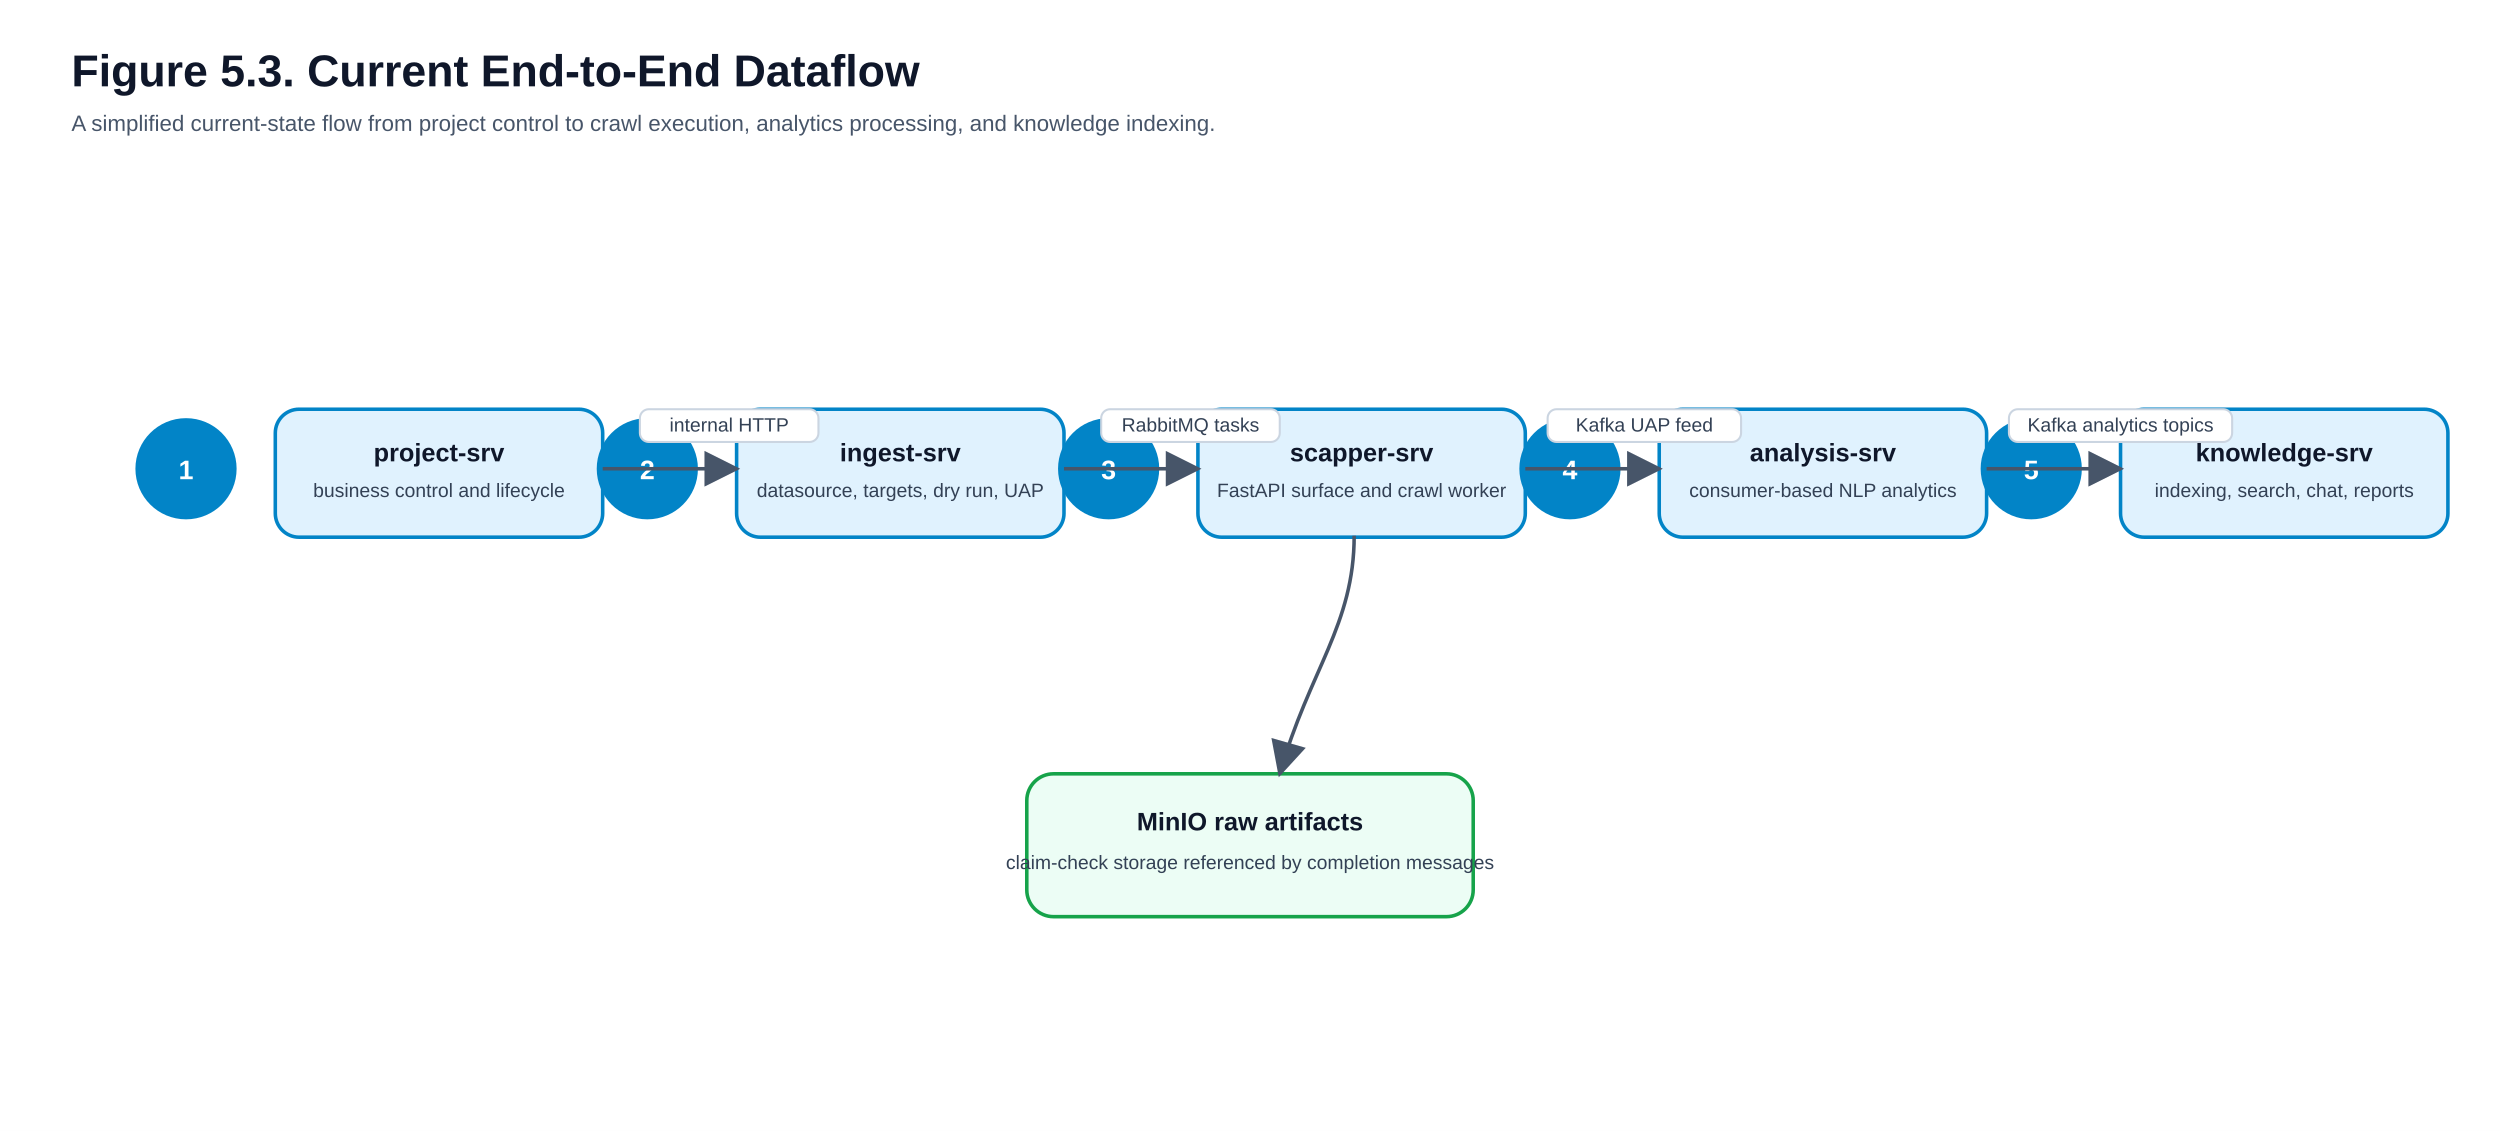
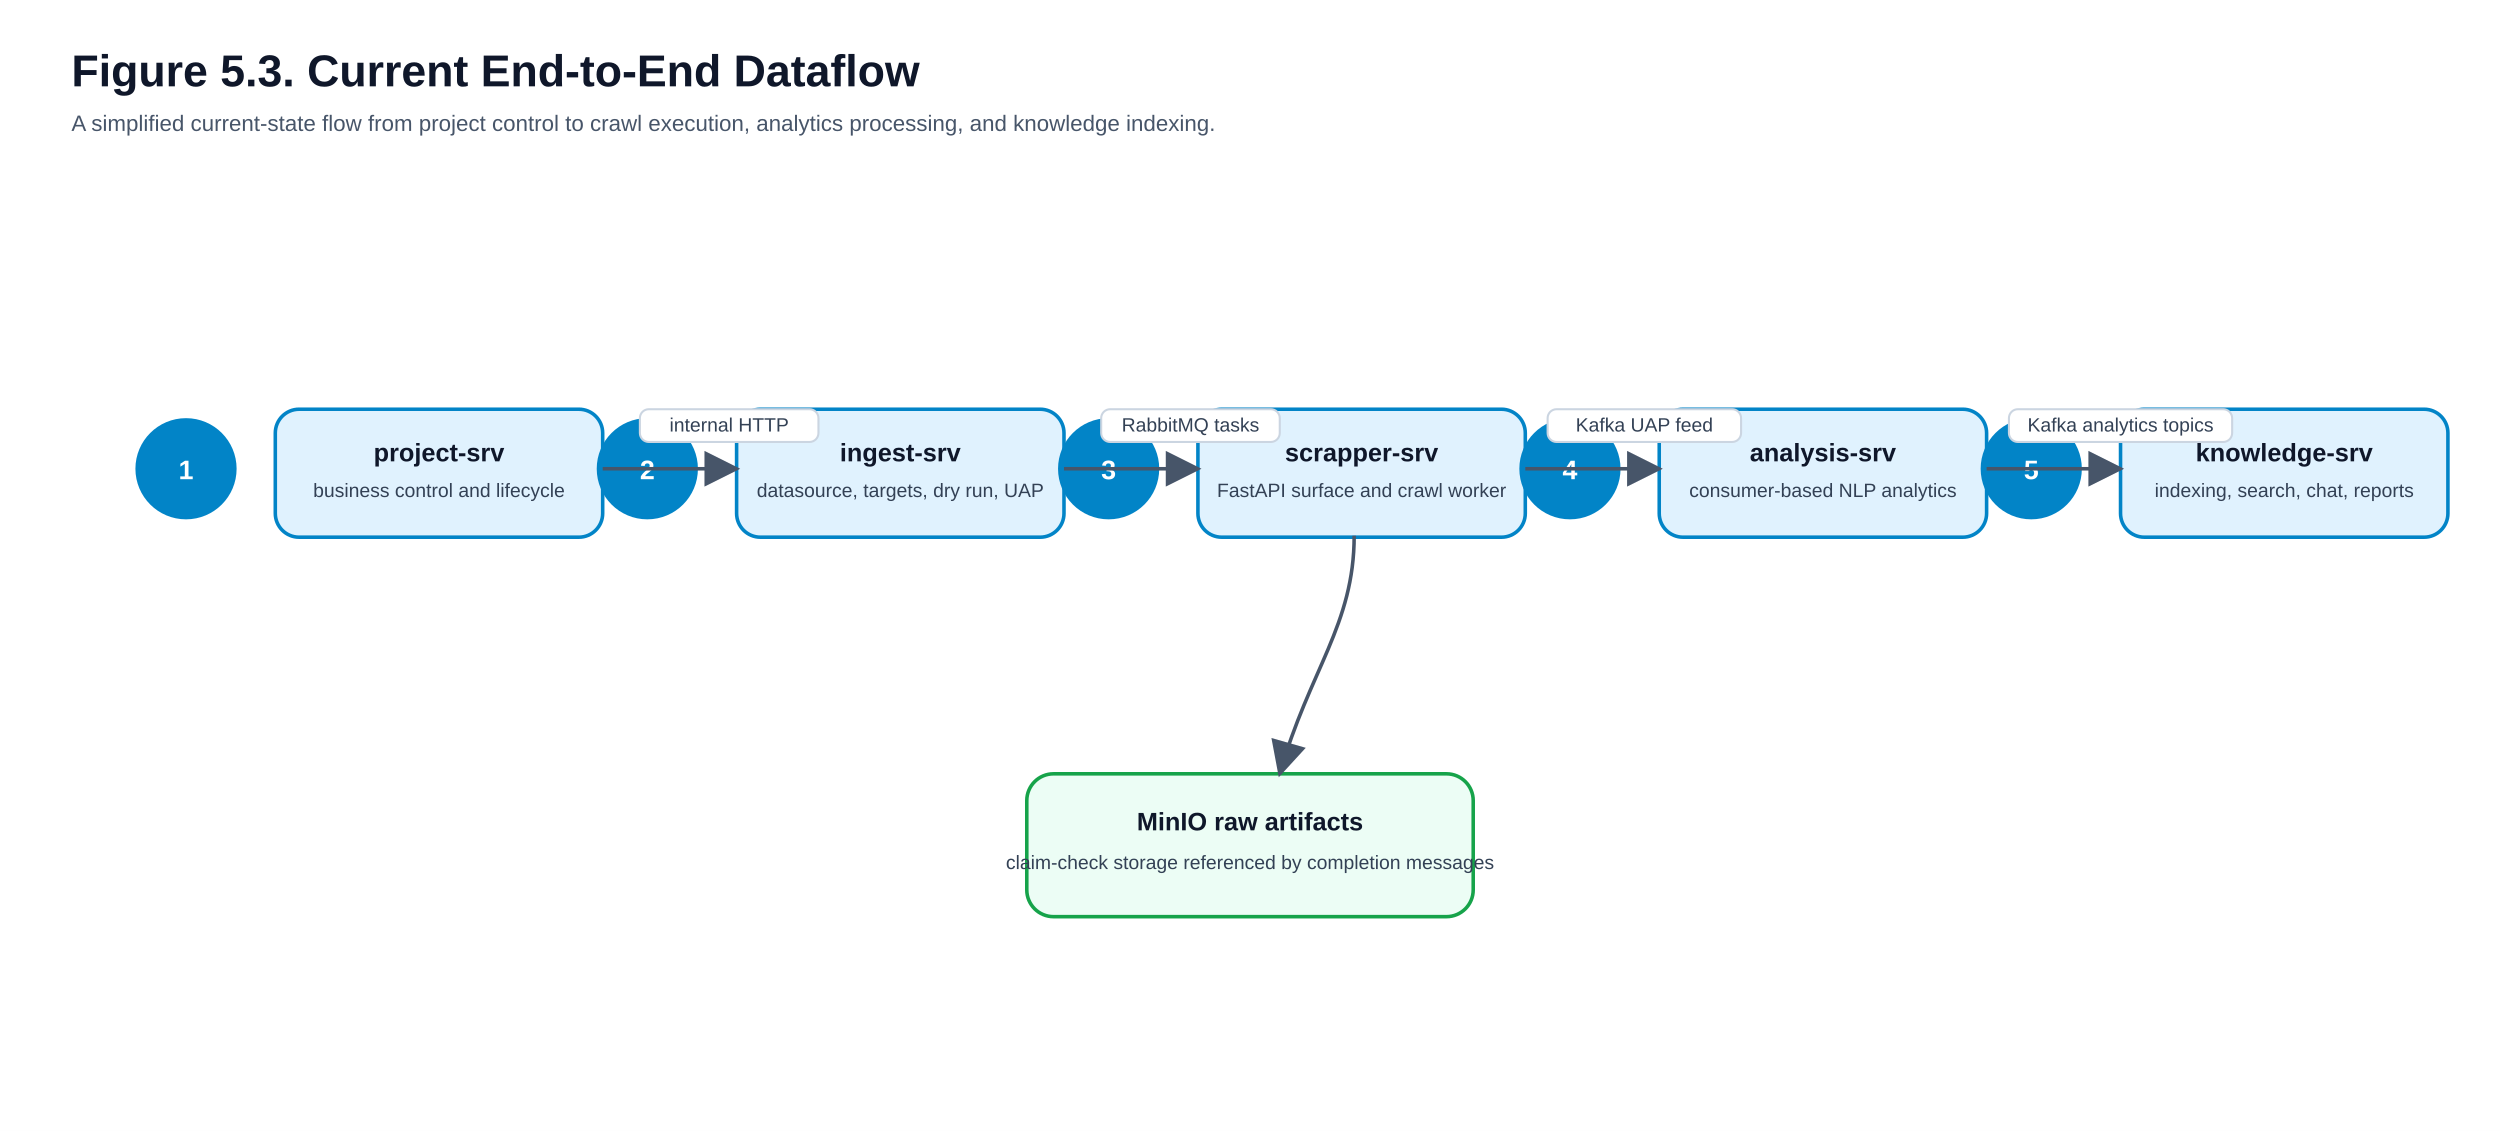
<svg xmlns="http://www.w3.org/2000/svg" width="1680" height="760" viewBox="0 0 1680 760">
  <defs>
    <style>
      .title { font-family: Arial, Helvetica, sans-serif; font-size: 30px; font-weight: 700; fill: #0f172a; }
      .subtitle { font-family: Arial, Helvetica, sans-serif; font-size: 15px; fill: #475569; }
      .step { font-family: Arial, Helvetica, sans-serif; font-size: 18px; font-weight: 700; fill: #ffffff; }
      .label { font-family: Arial, Helvetica, sans-serif; font-size: 17px; font-weight: 700; fill: #0f172a; }
      .body { font-family: Arial, Helvetica, sans-serif; font-size: 13px; fill: #334155; }
      .edge { stroke: #475569; stroke-width: 2.4; fill: none; marker-end: url(#arrow); }
      .chip { fill: #ffffff; stroke: #cbd5e1; stroke-width: 1.4; }
      .node { fill: #e0f2fe; stroke: #0284c7; stroke-width: 2.4; }
      .artifact { fill: #ecfdf5; stroke: #16a34a; stroke-width: 2.4; }
    </style>
    <marker id="arrow" markerWidth="10" markerHeight="10" refX="9" refY="5" orient="auto">
      <path d="M0,0 L10,5 L0,10 z" fill="#475569" />
    </marker>
  </defs>
  <rect width="100%" height="100%" fill="#ffffff" />
  <text x="48" y="58" class="title">Figure 5.3. Current End-to-End Dataflow</text>
  <text x="48" y="88" class="subtitle">A simplified current-state flow from project control to crawl execution, analytics processing, and knowledge indexing.</text>
  <g transform="translate(80,270)">
    <circle cx="45" cy="45" r="34" fill="#0284c7" />
    <text x="45" y="52" text-anchor="middle" class="step">1</text>
    <rect x="105" y="5" width="220" height="86" rx="16" class="node" />
    <text x="215" y="40" text-anchor="middle" class="label">project-srv</text>
    <text x="215" y="64" text-anchor="middle" class="body">business control and lifecycle</text>
  </g>
  <g transform="translate(390,270)">
    <circle cx="45" cy="45" r="34" fill="#0284c7" />
    <text x="45" y="52" text-anchor="middle" class="step">2</text>
    <rect x="105" y="5" width="220" height="86" rx="16" class="node" />
    <text x="215" y="40" text-anchor="middle" class="label">ingest-srv</text>
    <text x="215" y="64" text-anchor="middle" class="body">datasource, targets, dry run, UAP</text>
  </g>
  <g transform="translate(700,270)">
    <circle cx="45" cy="45" r="34" fill="#0284c7" />
    <text x="45" y="52" text-anchor="middle" class="step">3</text>
    <rect x="105" y="5" width="220" height="86" rx="16" class="node" />
-     <text x="215" y="40" text-anchor="middle" class="label">scapper-srv</text>
+     <text x="215" y="40" text-anchor="middle" class="label">scrapper-srv</text>
    <text x="215" y="64" text-anchor="middle" class="body">FastAPI surface and crawl worker</text>
  </g>
  <g transform="translate(1010,270)">
    <circle cx="45" cy="45" r="34" fill="#0284c7" />
    <text x="45" y="52" text-anchor="middle" class="step">4</text>
    <rect x="105" y="5" width="220" height="86" rx="16" class="node" />
    <text x="215" y="40" text-anchor="middle" class="label">analysis-srv</text>
    <text x="215" y="64" text-anchor="middle" class="body">consumer-based NLP analytics</text>
  </g>
  <g transform="translate(1320,270)">
    <circle cx="45" cy="45" r="34" fill="#0284c7" />
    <text x="45" y="52" text-anchor="middle" class="step">5</text>
    <rect x="105" y="5" width="220" height="86" rx="16" class="node" />
    <text x="215" y="40" text-anchor="middle" class="label">knowledge-srv</text>
    <text x="215" y="64" text-anchor="middle" class="body">indexing, search, chat, reports</text>
  </g>
  <path d="M405 315 L495 315" class="edge" />
  <path d="M715 315 L805 315" class="edge" />
  <path d="M1025 315 L1115 315" class="edge" />
  <path d="M1335 315 L1425 315" class="edge" />
  <rect x="430" y="275" width="120" height="22" rx="6" class="chip" />
  <text x="490" y="290" text-anchor="middle" class="body">internal HTTP</text>
  <rect x="740" y="275" width="120" height="22" rx="6" class="chip" />
  <text x="800" y="290" text-anchor="middle" class="body">RabbitMQ tasks</text>
  <rect x="1040" y="275" width="130" height="22" rx="6" class="chip" />
  <text x="1105" y="290" text-anchor="middle" class="body">Kafka UAP feed</text>
  <rect x="1350" y="275" width="150" height="22" rx="6" class="chip" />
  <text x="1425" y="290" text-anchor="middle" class="body">Kafka analytics topics</text>
  <rect x="690" y="520" width="300" height="96" rx="18" class="artifact" />
  <text x="840" y="558" text-anchor="middle" class="label">MinIO raw artifacts</text>
  <text x="840" y="584" text-anchor="middle" class="body">claim-check storage referenced by completion messages</text>
  <path d="M910 360 C910 420, 880 450, 860 520" class="edge" />
</svg>
